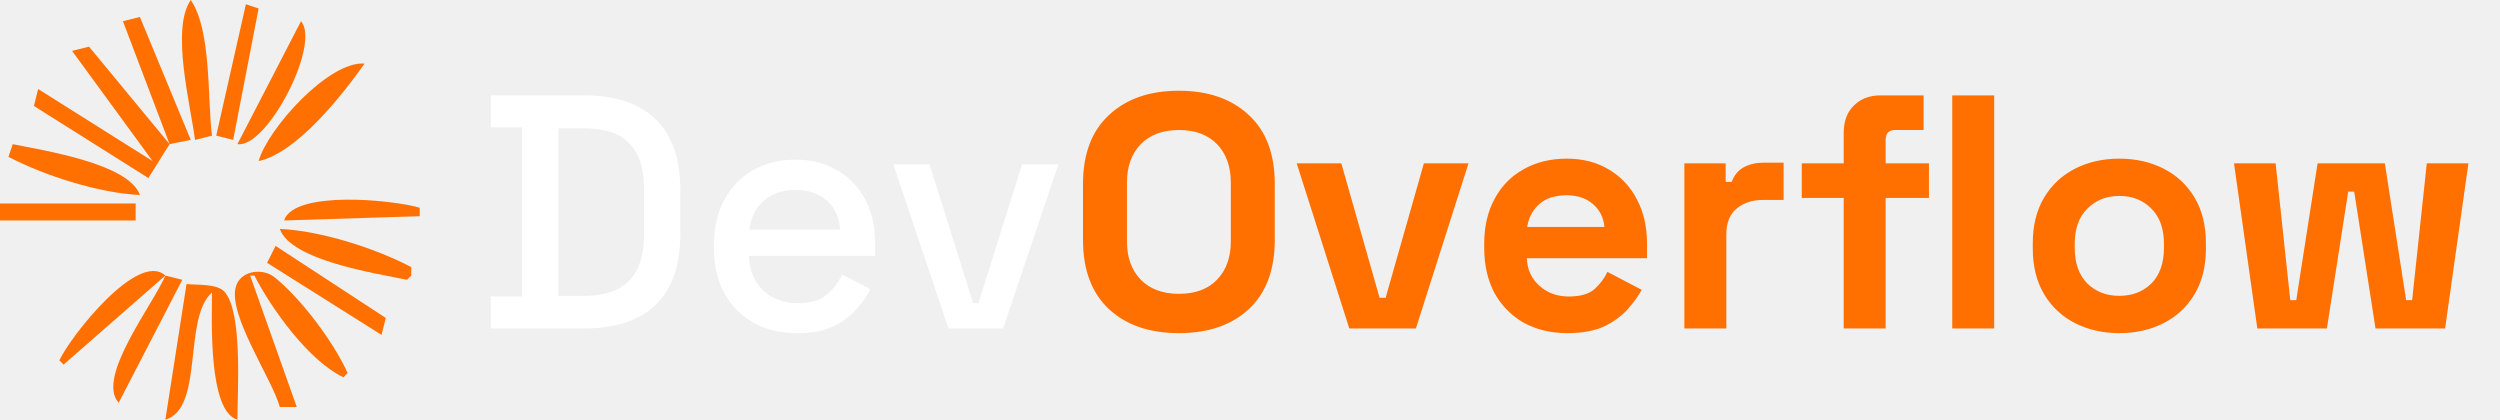
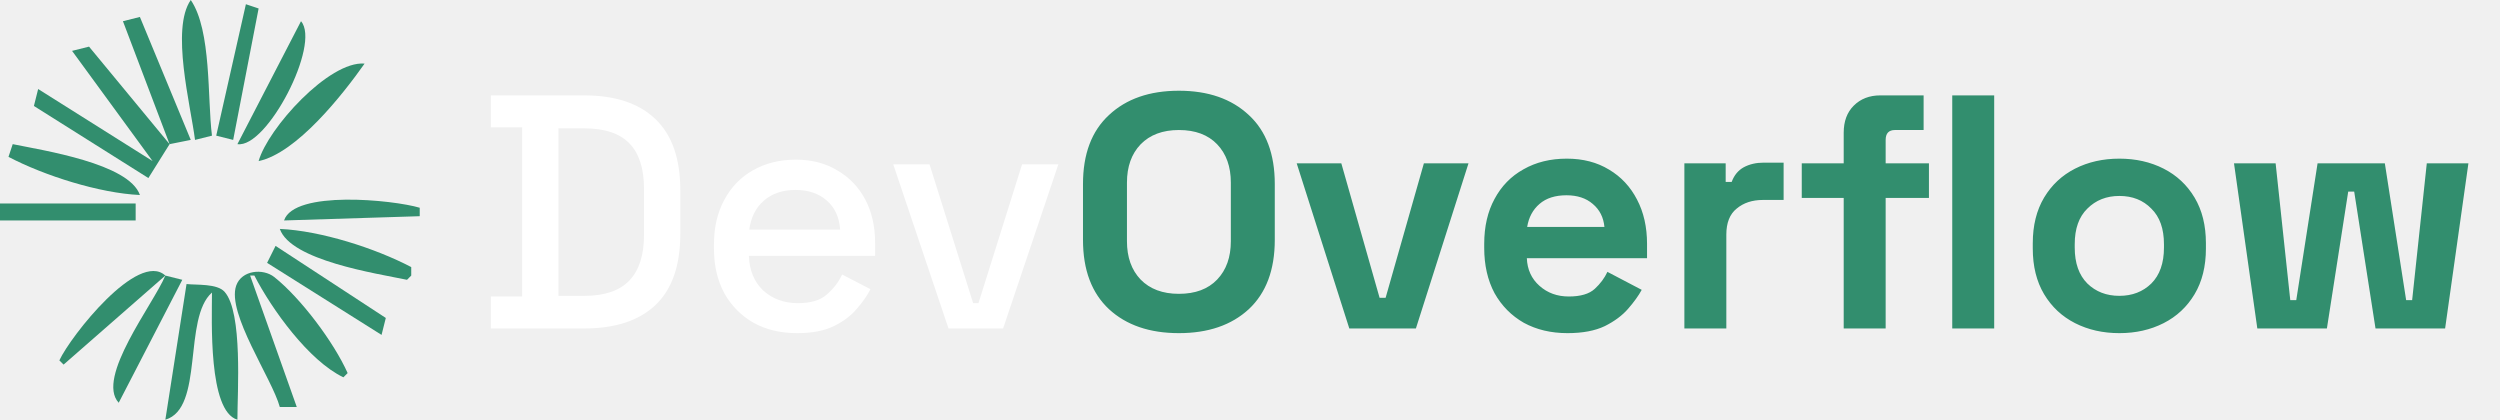
<svg xmlns="http://www.w3.org/2000/svg" width="137" height="23" viewBox="0 0 137 23" fill="none">
-   <path d="M10.454 0C9.351 1.583 10.447 5.769 10.687 7.667L11.616 7.434C11.357 5.389 11.6 1.676 10.454 0Z" fill="#FF7000" />
-   <path d="M13.475 0.232L11.849 7.434L12.778 7.667L14.172 0.465L13.475 0.232Z" fill="#FF7000" />
-   <path d="M6.737 1.162L9.293 7.899L4.879 2.555L3.949 2.788L8.363 8.828L2.091 4.879L1.858 5.808L8.131 9.757L9.293 7.899L10.454 7.667L7.666 0.929L6.737 1.162Z" fill="#FF7000" />
-   <path d="M16.495 1.162L13.01 7.899C14.63 8.144 17.593 2.416 16.495 1.162Z" fill="#FF7000" />
-   <path d="M14.172 8.828C16.262 8.388 18.783 5.184 19.98 3.485C18.03 3.321 14.673 7.044 14.172 8.828Z" fill="#FF7000" />
-   <path d="M0.697 7.899L0.465 8.596C2.43 9.627 5.448 10.585 7.667 10.687C7.065 8.957 2.38 8.247 0.697 7.899Z" fill="#FF7000" />
-   <path d="M0 11.151V12.081H7.434V11.151H0Z" fill="#FF7000" />
-   <path d="M15.566 12.081L23.001 11.848V11.384C21.526 10.948 16.121 10.409 15.566 12.081Z" fill="#FF7000" />
-   <path d="M15.334 12.545C15.937 14.278 20.623 14.985 22.304 15.333L22.536 15.101V14.636C20.558 13.598 17.567 12.643 15.334 12.545Z" fill="#FF7000" />
-   <path d="M15.101 13.475L14.637 14.404L20.909 18.353L21.142 17.424L15.101 13.475Z" fill="#FF7000" />
-   <path d="M3.253 19.748L3.485 19.98L9.061 15.101C7.564 13.726 3.877 18.41 3.253 19.748Z" fill="#FF7000" />
-   <path d="M15.333 22.303H16.263L13.707 15.101H13.94C14.892 16.948 16.925 19.775 18.818 20.677L19.051 20.445C18.299 18.759 16.49 16.343 15.034 15.185C14.413 14.691 13.238 14.803 12.942 15.656C12.418 17.172 14.904 20.735 15.333 22.303Z" fill="#FF7000" />
-   <path d="M9.061 15.101C8.412 16.66 5.234 20.699 6.505 22.071L9.99 15.333L9.061 15.101Z" fill="#FF7000" />
-   <path d="M10.222 15.566L9.061 23C11.195 22.376 10.012 17.441 11.616 16.031C11.616 17.517 11.401 22.53 13.01 23C13.009 21.505 13.312 17.119 12.307 15.991C11.899 15.533 10.788 15.627 10.222 15.566Z" fill="#FF7000" />
+   <path d="M10.454 0C9.351 1.583 10.447 5.769 10.687 7.667L11.616 7.434C11.357 5.389 11.6 1.676 10.454 0Z" fill="#328E6E" />
+   <path d="M13.475 0.232L11.849 7.434L12.778 7.667L14.172 0.465L13.475 0.232Z" fill="#328E6E" />
+   <path d="M6.737 1.162L9.293 7.899L4.879 2.555L3.949 2.788L8.363 8.828L2.091 4.879L1.858 5.808L8.131 9.757L9.293 7.899L10.454 7.667L7.666 0.929L6.737 1.162Z" fill="#328E6E" />
+   <path d="M16.495 1.162L13.01 7.899C14.63 8.144 17.593 2.416 16.495 1.162Z" fill="#328E6E" />
+   <path d="M14.172 8.828C16.262 8.388 18.783 5.184 19.98 3.485C18.03 3.321 14.673 7.044 14.172 8.828Z" fill="#328E6E" />
+   <path d="M0.697 7.899L0.465 8.596C2.43 9.627 5.448 10.585 7.667 10.687C7.065 8.957 2.38 8.247 0.697 7.899Z" fill="#328E6E" />
+   <path d="M0 11.151V12.081H7.434V11.151H0Z" fill="#328E6E" />
+   <path d="M15.566 12.081L23.001 11.848V11.384C21.526 10.948 16.121 10.409 15.566 12.081Z" fill="#328E6E" />
+   <path d="M15.334 12.545C15.937 14.278 20.623 14.985 22.304 15.333L22.536 15.101V14.636C20.558 13.598 17.567 12.643 15.334 12.545Z" fill="#328E6E" />
+   <path d="M15.101 13.475L14.637 14.404L20.909 18.353L21.142 17.424L15.101 13.475Z" fill="#328E6E" />
+   <path d="M3.253 19.748L3.485 19.98L9.061 15.101C7.564 13.726 3.877 18.41 3.253 19.748Z" fill="#328E6E" />
+   <path d="M15.333 22.303H16.263L13.707 15.101H13.94C14.892 16.948 16.925 19.775 18.818 20.677L19.051 20.445C18.299 18.759 16.49 16.343 15.034 15.185C14.413 14.691 13.238 14.803 12.942 15.656C12.418 17.172 14.904 20.735 15.333 22.303Z" fill="#328E6E" />
+   <path d="M9.061 15.101C8.412 16.66 5.234 20.699 6.505 22.071L9.99 15.333L9.061 15.101Z" fill="#328E6E" />
+   <path d="M10.222 15.566L9.061 23C11.195 22.376 10.012 17.441 11.616 16.031C11.616 17.517 11.401 22.53 13.01 23C13.009 21.505 13.312 17.119 12.307 15.991C11.899 15.533 10.788 15.627 10.222 15.566Z" fill="#328E6E" />
  <path d="M26.899 18V16.248H28.614V6.979H26.899V5.227H32.008C33.711 5.227 35.012 5.659 35.913 6.523C36.825 7.387 37.281 8.688 37.281 10.428V12.818C37.281 14.557 36.825 15.859 35.913 16.723C35.012 17.574 33.711 18 32.008 18H26.899ZM30.603 16.212H32.026C33.133 16.212 33.954 15.932 34.489 15.373C35.025 14.813 35.292 13.98 35.292 12.873V10.355C35.292 9.236 35.025 8.402 34.489 7.855C33.954 7.307 33.133 7.034 32.026 7.034H30.603V16.212ZM43.686 18.256C42.774 18.256 41.977 18.067 41.296 17.69C40.615 17.3 40.08 16.759 39.69 16.066C39.313 15.36 39.125 14.545 39.125 13.621V13.402C39.125 12.465 39.313 11.65 39.69 10.957C40.067 10.251 40.59 9.71 41.26 9.333C41.941 8.944 42.725 8.749 43.613 8.749C44.477 8.749 45.231 8.944 45.876 9.333C46.533 9.71 47.044 10.239 47.409 10.92C47.773 11.601 47.956 12.398 47.956 13.311V14.022H41.041C41.065 14.813 41.326 15.445 41.825 15.92C42.336 16.382 42.969 16.613 43.723 16.613C44.428 16.613 44.957 16.455 45.31 16.139C45.675 15.823 45.955 15.458 46.15 15.044L47.7 15.847C47.53 16.188 47.281 16.546 46.952 16.923C46.636 17.3 46.217 17.617 45.693 17.872C45.17 18.128 44.501 18.256 43.686 18.256ZM41.059 12.581H46.04C45.991 11.899 45.748 11.37 45.31 10.993C44.872 10.604 44.301 10.409 43.595 10.409C42.889 10.409 42.312 10.604 41.862 10.993C41.424 11.37 41.156 11.899 41.059 12.581ZM51.978 18L48.949 9.004H50.938L53.328 16.613H53.62L56.01 9.004H57.999L54.97 18H51.978Z" fill="white" />
-   <path d="M64.603 18.256C62.998 18.256 61.72 17.817 60.772 16.942C59.823 16.054 59.348 14.789 59.348 13.146V10.081C59.348 8.439 59.823 7.18 60.772 6.304C61.72 5.416 62.998 4.972 64.603 4.972C66.209 4.972 67.486 5.416 68.435 6.304C69.384 7.18 69.858 8.439 69.858 10.081V13.146C69.858 14.789 69.384 16.054 68.435 16.942C67.486 17.817 66.209 18.256 64.603 18.256ZM64.603 16.102C65.504 16.102 66.203 15.841 66.702 15.318C67.201 14.795 67.45 14.095 67.45 13.219V10.008C67.45 9.132 67.201 8.433 66.702 7.91C66.203 7.387 65.504 7.125 64.603 7.125C63.715 7.125 63.016 7.387 62.505 7.91C62.006 8.433 61.757 9.132 61.757 10.008V13.219C61.757 14.095 62.006 14.795 62.505 15.318C63.016 15.841 63.715 16.102 64.603 16.102ZM73.942 18L71.059 8.95H73.504L75.602 16.321H75.931L78.029 8.95H80.474L77.591 18H73.942ZM85.897 18.256C84.997 18.256 84.2 18.067 83.507 17.69C82.825 17.3 82.29 16.759 81.901 16.066C81.524 15.36 81.335 14.533 81.335 13.584V13.365C81.335 12.416 81.524 11.595 81.901 10.902C82.278 10.197 82.807 9.655 83.488 9.278C84.17 8.889 84.96 8.694 85.86 8.694C86.749 8.694 87.521 8.895 88.178 9.296C88.835 9.686 89.346 10.233 89.71 10.938C90.075 11.632 90.258 12.441 90.258 13.365V14.15H83.671C83.695 14.77 83.926 15.275 84.364 15.664C84.802 16.054 85.337 16.248 85.97 16.248C86.615 16.248 87.089 16.108 87.393 15.829C87.697 15.549 87.928 15.239 88.087 14.898L89.966 15.883C89.796 16.2 89.546 16.546 89.218 16.923C88.902 17.288 88.476 17.605 87.941 17.872C87.405 18.128 86.724 18.256 85.897 18.256ZM83.689 12.435H87.922C87.874 11.912 87.661 11.492 87.284 11.176C86.919 10.86 86.438 10.701 85.842 10.701C85.222 10.701 84.729 10.86 84.364 11.176C83.999 11.492 83.774 11.912 83.689 12.435ZM92.304 18V8.95H94.567V9.971H94.895C95.029 9.607 95.248 9.339 95.552 9.169C95.868 8.998 96.233 8.913 96.647 8.913H97.742V10.957H96.61C96.027 10.957 95.546 11.115 95.169 11.431C94.792 11.735 94.603 12.21 94.603 12.854V18H92.304ZM101.035 18V10.847H98.736V8.95H101.035V7.271C101.035 6.651 101.217 6.158 101.582 5.793C101.959 5.416 102.446 5.227 103.042 5.227H105.414V7.125H103.845C103.504 7.125 103.334 7.307 103.334 7.672V8.95H105.706V10.847H103.334V18H101.035ZM106.983 18V5.227H109.282V18H106.983ZM116.14 18.256C115.24 18.256 114.431 18.073 113.713 17.708C112.996 17.343 112.43 16.814 112.016 16.121C111.603 15.427 111.396 14.594 111.396 13.621V13.329C111.396 12.356 111.603 11.522 112.016 10.829C112.43 10.136 112.996 9.607 113.713 9.242C114.431 8.877 115.24 8.694 116.14 8.694C117.04 8.694 117.849 8.877 118.567 9.242C119.285 9.607 119.85 10.136 120.264 10.829C120.677 11.522 120.884 12.356 120.884 13.329V13.621C120.884 14.594 120.677 15.427 120.264 16.121C119.85 16.814 119.285 17.343 118.567 17.708C117.849 18.073 117.04 18.256 116.14 18.256ZM116.14 16.212C116.846 16.212 117.43 15.987 117.892 15.537C118.354 15.075 118.585 14.418 118.585 13.566V13.384C118.585 12.532 118.354 11.881 117.892 11.431C117.442 10.969 116.858 10.738 116.14 10.738C115.435 10.738 114.851 10.969 114.388 11.431C113.926 11.881 113.695 12.532 113.695 13.384V13.566C113.695 14.418 113.926 15.075 114.388 15.537C114.851 15.987 115.435 16.212 116.14 16.212ZM123.701 18L122.423 8.95H124.704L125.507 16.449H125.835L127.003 8.95H130.689L131.857 16.449H132.185L132.988 8.95H135.269L133.992 18H130.178L129.01 10.501H128.682L127.514 18H123.701Z" fill="#FF7000" />
+   <path d="M64.603 18.256C62.998 18.256 61.72 17.817 60.772 16.942C59.823 16.054 59.348 14.789 59.348 13.146V10.081C59.348 8.439 59.823 7.18 60.772 6.304C61.72 5.416 62.998 4.972 64.603 4.972C66.209 4.972 67.486 5.416 68.435 6.304C69.384 7.18 69.858 8.439 69.858 10.081V13.146C69.858 14.789 69.384 16.054 68.435 16.942C67.486 17.817 66.209 18.256 64.603 18.256ZM64.603 16.102C65.504 16.102 66.203 15.841 66.702 15.318C67.201 14.795 67.45 14.095 67.45 13.219V10.008C67.45 9.132 67.201 8.433 66.702 7.91C66.203 7.387 65.504 7.125 64.603 7.125C63.715 7.125 63.016 7.387 62.505 7.91C62.006 8.433 61.757 9.132 61.757 10.008V13.219C61.757 14.095 62.006 14.795 62.505 15.318C63.016 15.841 63.715 16.102 64.603 16.102ZM73.942 18L71.059 8.95H73.504L75.602 16.321H75.931L78.029 8.95H80.474L77.591 18H73.942ZM85.897 18.256C84.997 18.256 84.2 18.067 83.507 17.69C82.825 17.3 82.29 16.759 81.901 16.066C81.524 15.36 81.335 14.533 81.335 13.584V13.365C81.335 12.416 81.524 11.595 81.901 10.902C82.278 10.197 82.807 9.655 83.488 9.278C84.17 8.889 84.96 8.694 85.86 8.694C86.749 8.694 87.521 8.895 88.178 9.296C88.835 9.686 89.346 10.233 89.71 10.938C90.075 11.632 90.258 12.441 90.258 13.365V14.15H83.671C83.695 14.77 83.926 15.275 84.364 15.664C84.802 16.054 85.337 16.248 85.97 16.248C86.615 16.248 87.089 16.108 87.393 15.829C87.697 15.549 87.928 15.239 88.087 14.898L89.966 15.883C89.796 16.2 89.546 16.546 89.218 16.923C88.902 17.288 88.476 17.605 87.941 17.872C87.405 18.128 86.724 18.256 85.897 18.256ZM83.689 12.435H87.922C87.874 11.912 87.661 11.492 87.284 11.176C86.919 10.86 86.438 10.701 85.842 10.701C85.222 10.701 84.729 10.86 84.364 11.176C83.999 11.492 83.774 11.912 83.689 12.435ZM92.304 18V8.95H94.567V9.971H94.895C95.029 9.607 95.248 9.339 95.552 9.169C95.868 8.998 96.233 8.913 96.647 8.913H97.742V10.957H96.61C96.027 10.957 95.546 11.115 95.169 11.431C94.792 11.735 94.603 12.21 94.603 12.854V18H92.304ZM101.035 18V10.847H98.736V8.95H101.035V7.271C101.035 6.651 101.217 6.158 101.582 5.793C101.959 5.416 102.446 5.227 103.042 5.227H105.414V7.125H103.845C103.504 7.125 103.334 7.307 103.334 7.672V8.95H105.706V10.847H103.334V18H101.035ZM106.983 18V5.227H109.282V18H106.983ZM116.14 18.256C115.24 18.256 114.431 18.073 113.713 17.708C112.996 17.343 112.43 16.814 112.016 16.121C111.603 15.427 111.396 14.594 111.396 13.621V13.329C111.396 12.356 111.603 11.522 112.016 10.829C112.43 10.136 112.996 9.607 113.713 9.242C114.431 8.877 115.24 8.694 116.14 8.694C117.04 8.694 117.849 8.877 118.567 9.242C119.285 9.607 119.85 10.136 120.264 10.829C120.677 11.522 120.884 12.356 120.884 13.329V13.621C120.884 14.594 120.677 15.427 120.264 16.121C119.85 16.814 119.285 17.343 118.567 17.708C117.849 18.073 117.04 18.256 116.14 18.256ZM116.14 16.212C116.846 16.212 117.43 15.987 117.892 15.537C118.354 15.075 118.585 14.418 118.585 13.566V13.384C118.585 12.532 118.354 11.881 117.892 11.431C117.442 10.969 116.858 10.738 116.14 10.738C115.435 10.738 114.851 10.969 114.388 11.431C113.926 11.881 113.695 12.532 113.695 13.384V13.566C113.695 14.418 113.926 15.075 114.388 15.537C114.851 15.987 115.435 16.212 116.14 16.212ZM123.701 18L122.423 8.95H124.704L125.507 16.449H125.835L127.003 8.95H130.689L131.857 16.449H132.185L132.988 8.95H135.269L133.992 18H130.178L129.01 10.501H128.682L127.514 18H123.701Z" fill="#328E6E" />
</svg>
